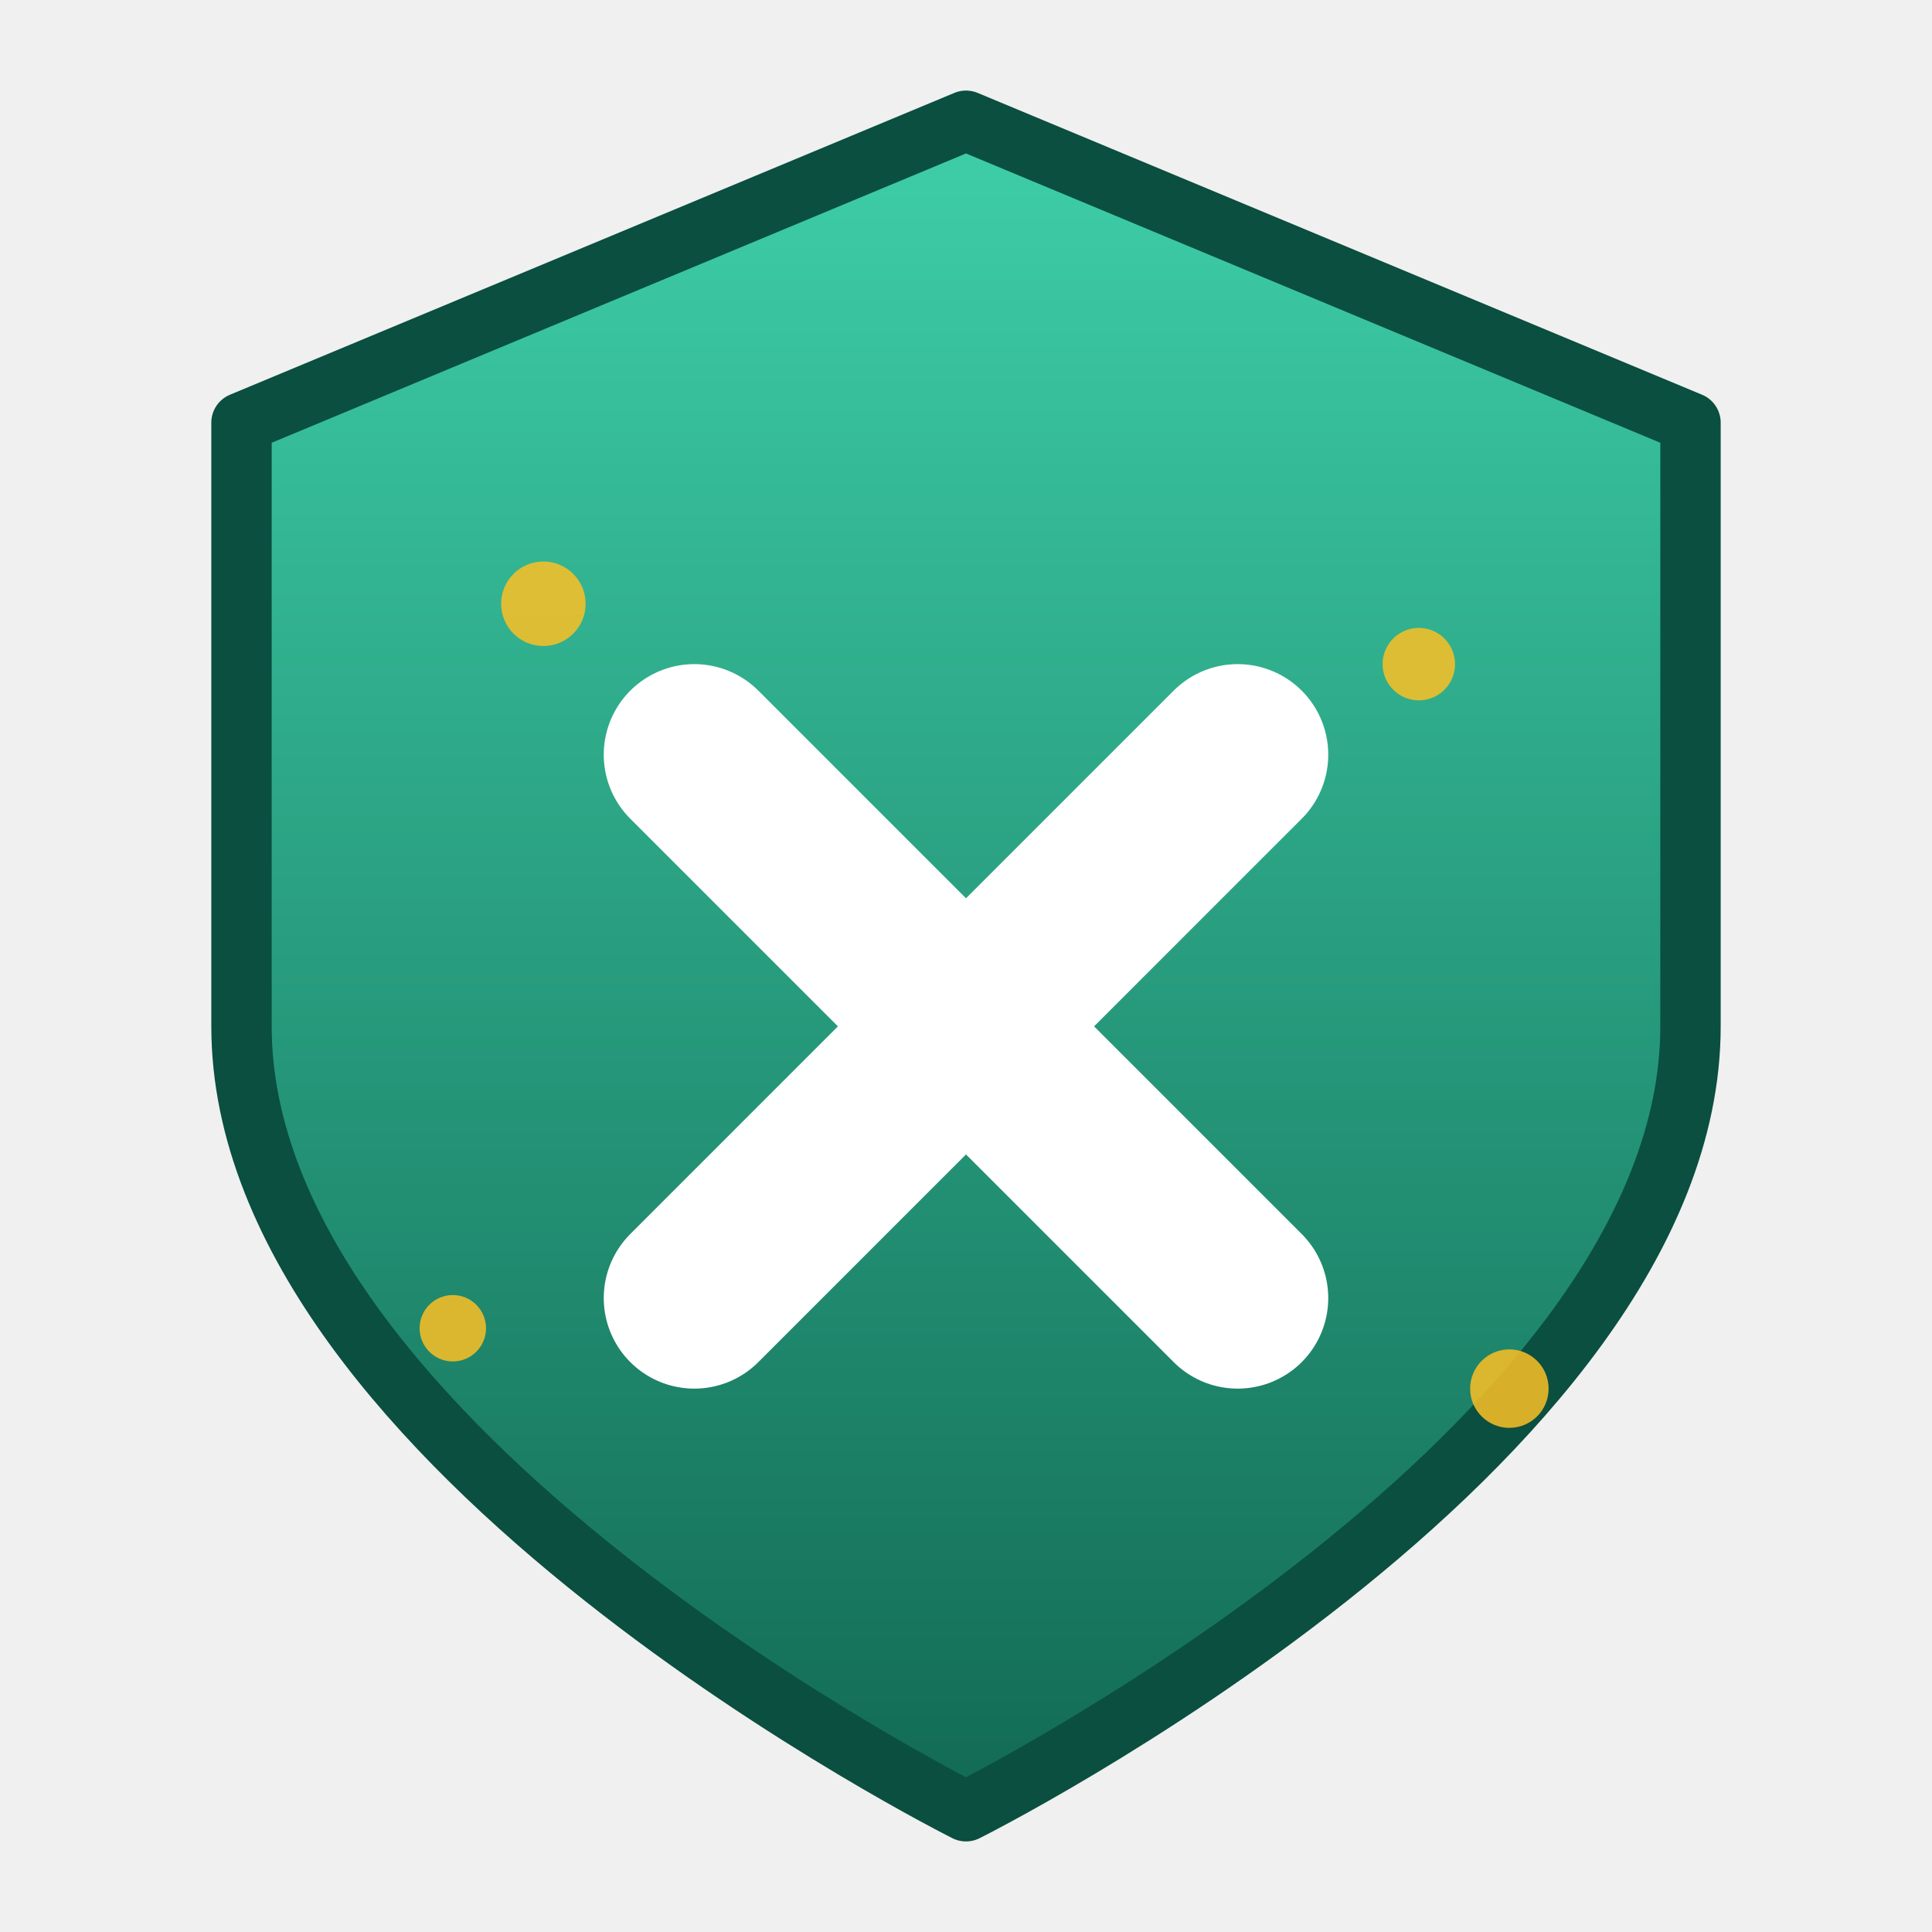
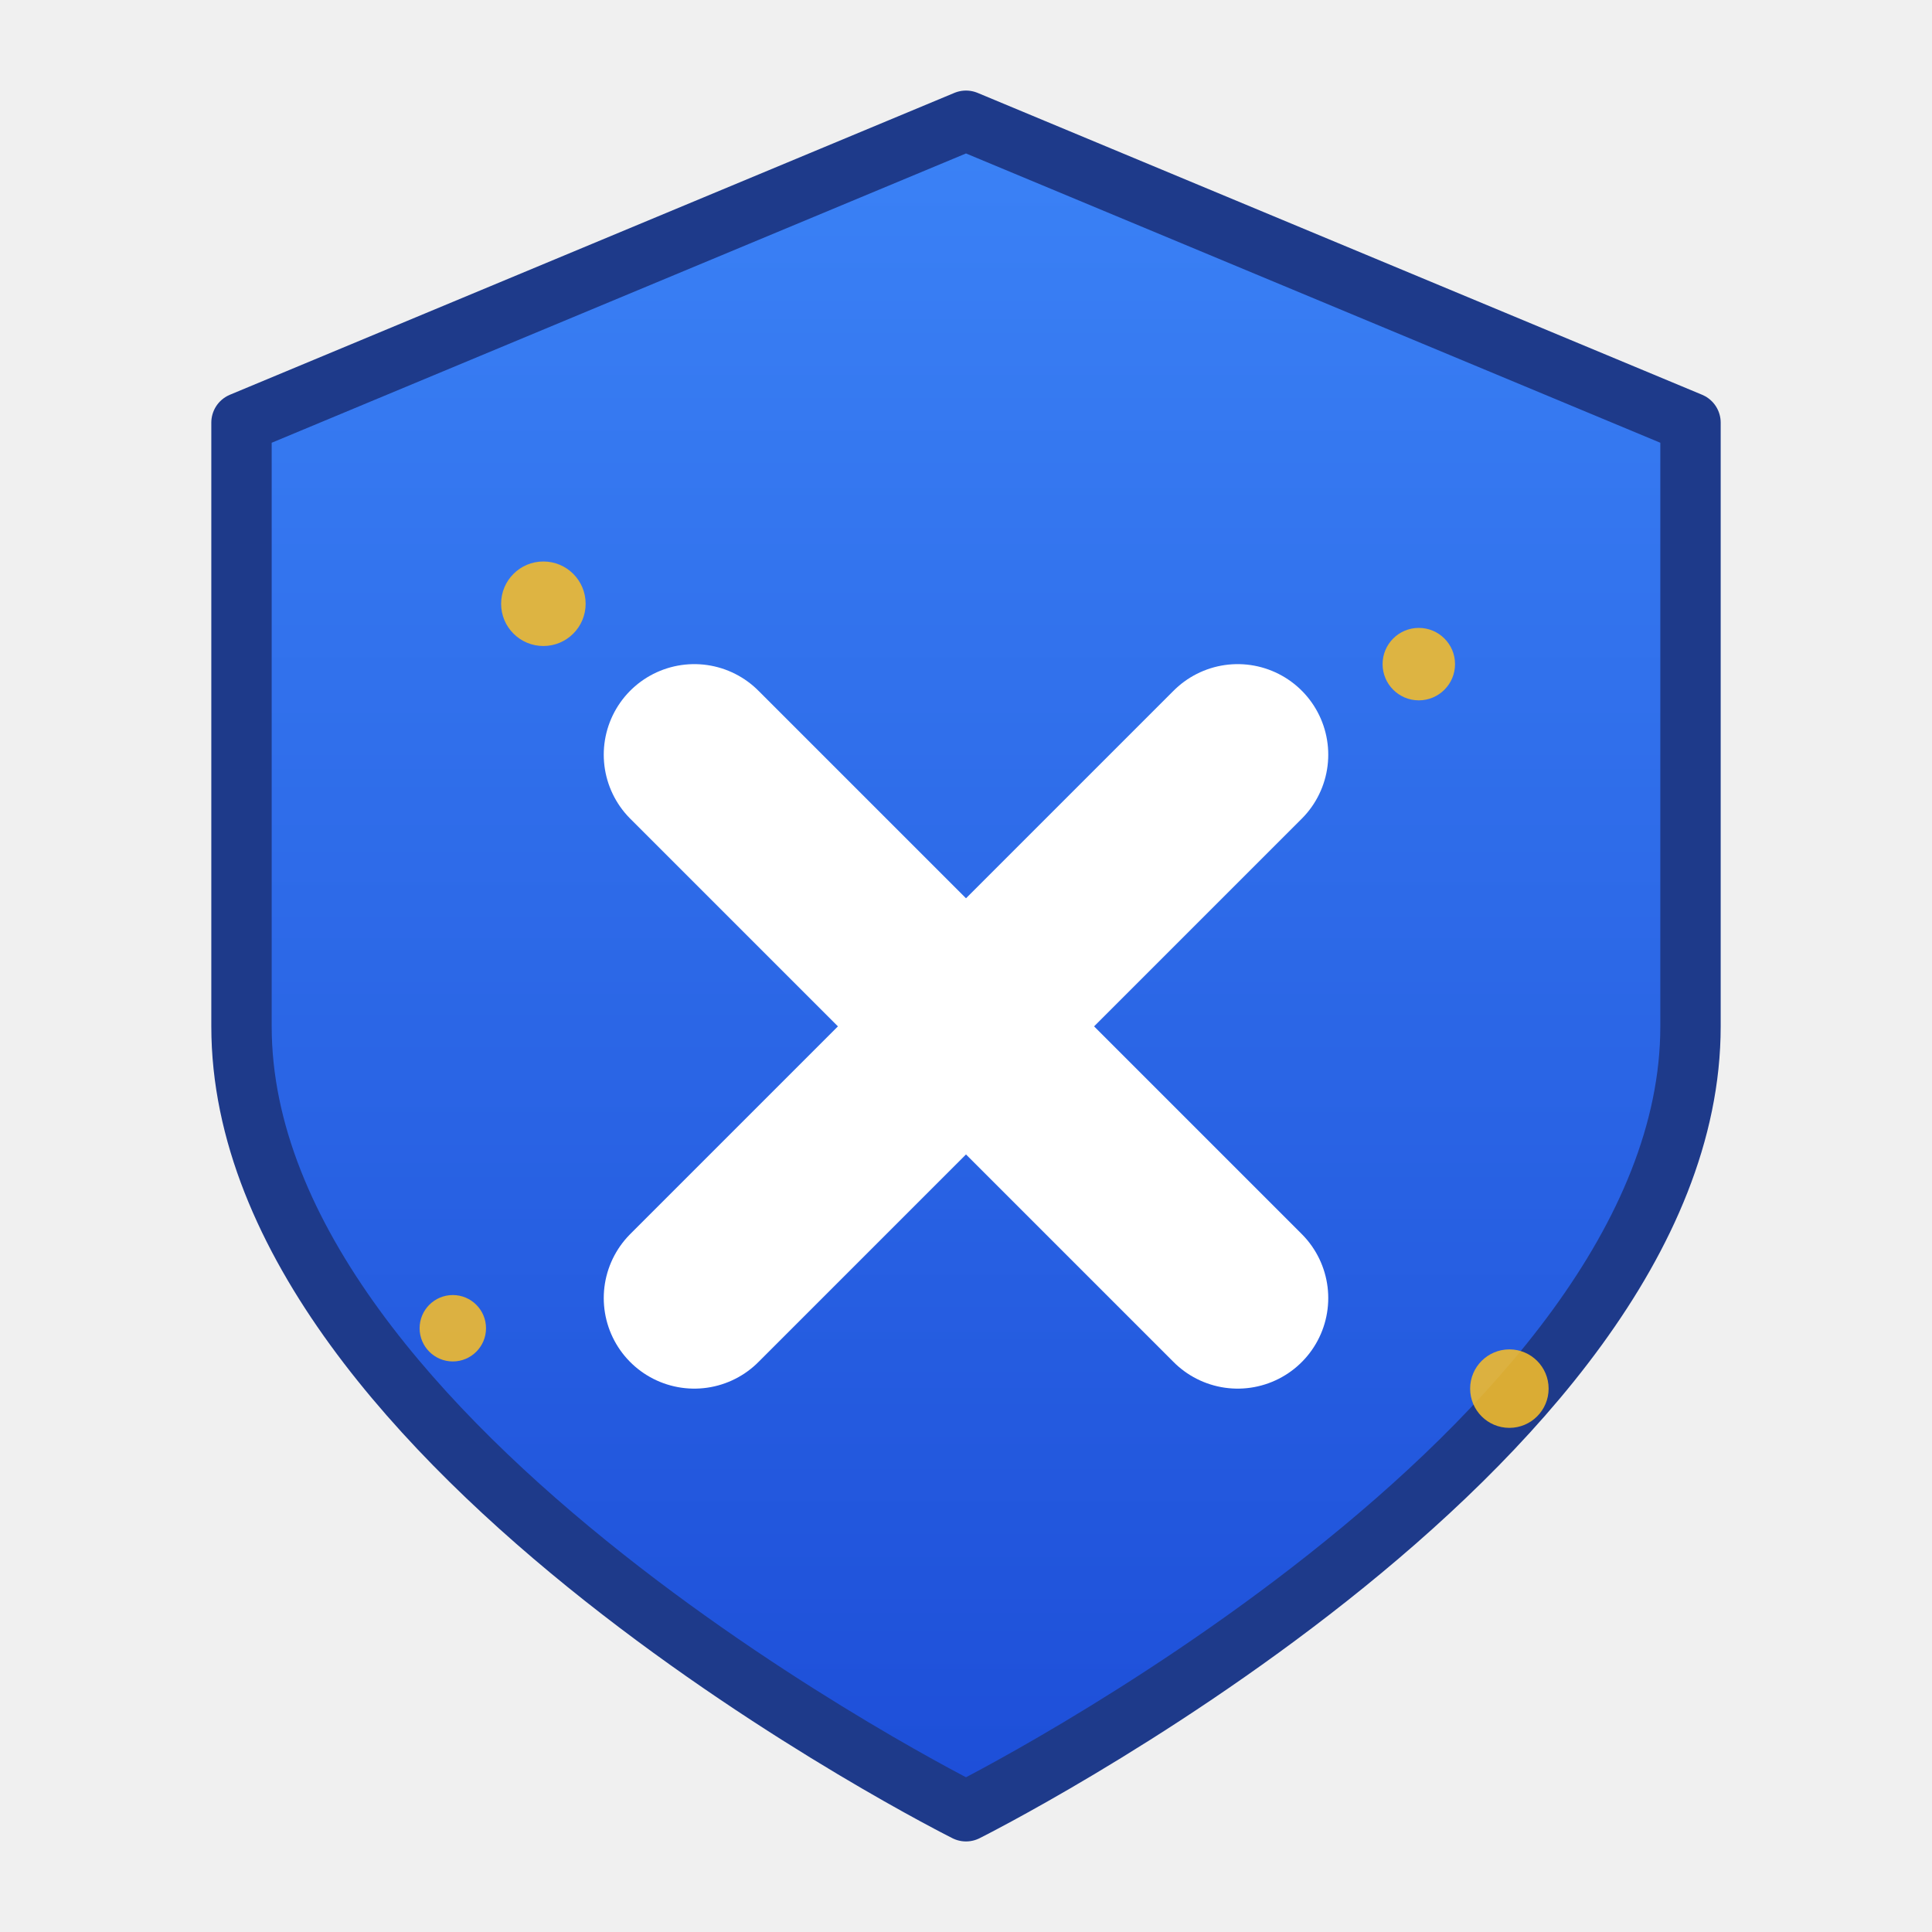
<svg xmlns="http://www.w3.org/2000/svg" viewBox="0 0 64 64" width="64" height="64" role="img" aria-label="CookieCrumbs logo">
  <defs>
    <linearGradient id="shield" x1="0" y1="0" x2="0" y2="1">
-       <stop offset="0%" stop-color="#3ecfa8" />
-       <stop offset="100%" stop-color="#126a54" />
+       <stop offset="0%" stop-color="#3b82f6" />
+       <stop offset="100%" stop-color="#1d4ed8" />
    </linearGradient>
  </defs>
-   <path d="M32 4 L56 14 V34 C56 48 32 60 32 60 C32 60 8 48 8 34 V14 Z" fill="url(#shield)" stroke="#0a4f40" stroke-width="2" stroke-linejoin="round" />
+   <path d="M32 4 L56 14 V34 C56 48 32 60 32 60 C32 60 8 48 8 34 V14 Z" fill="url(#shield)" stroke="#1e3a8a" stroke-width="2" stroke-linejoin="round" />
  <line x1="23" y1="25" x2="41" y2="43" stroke="#fff" stroke-width="6" stroke-linecap="round" />
  <line x1="41" y1="25" x2="23" y2="43" stroke="#fff" stroke-width="6" stroke-linecap="round" />
  <circle cx="18" cy="20" r="1.4" fill="#fbbf24" opacity="0.85" />
  <circle cx="47" cy="22" r="1.2" fill="#fbbf24" opacity="0.85" />
  <circle cx="50" cy="46" r="1.3" fill="#fbbf24" opacity="0.85" />
  <circle cx="15" cy="44" r="1.1" fill="#fbbf24" opacity="0.85" />
</svg>
